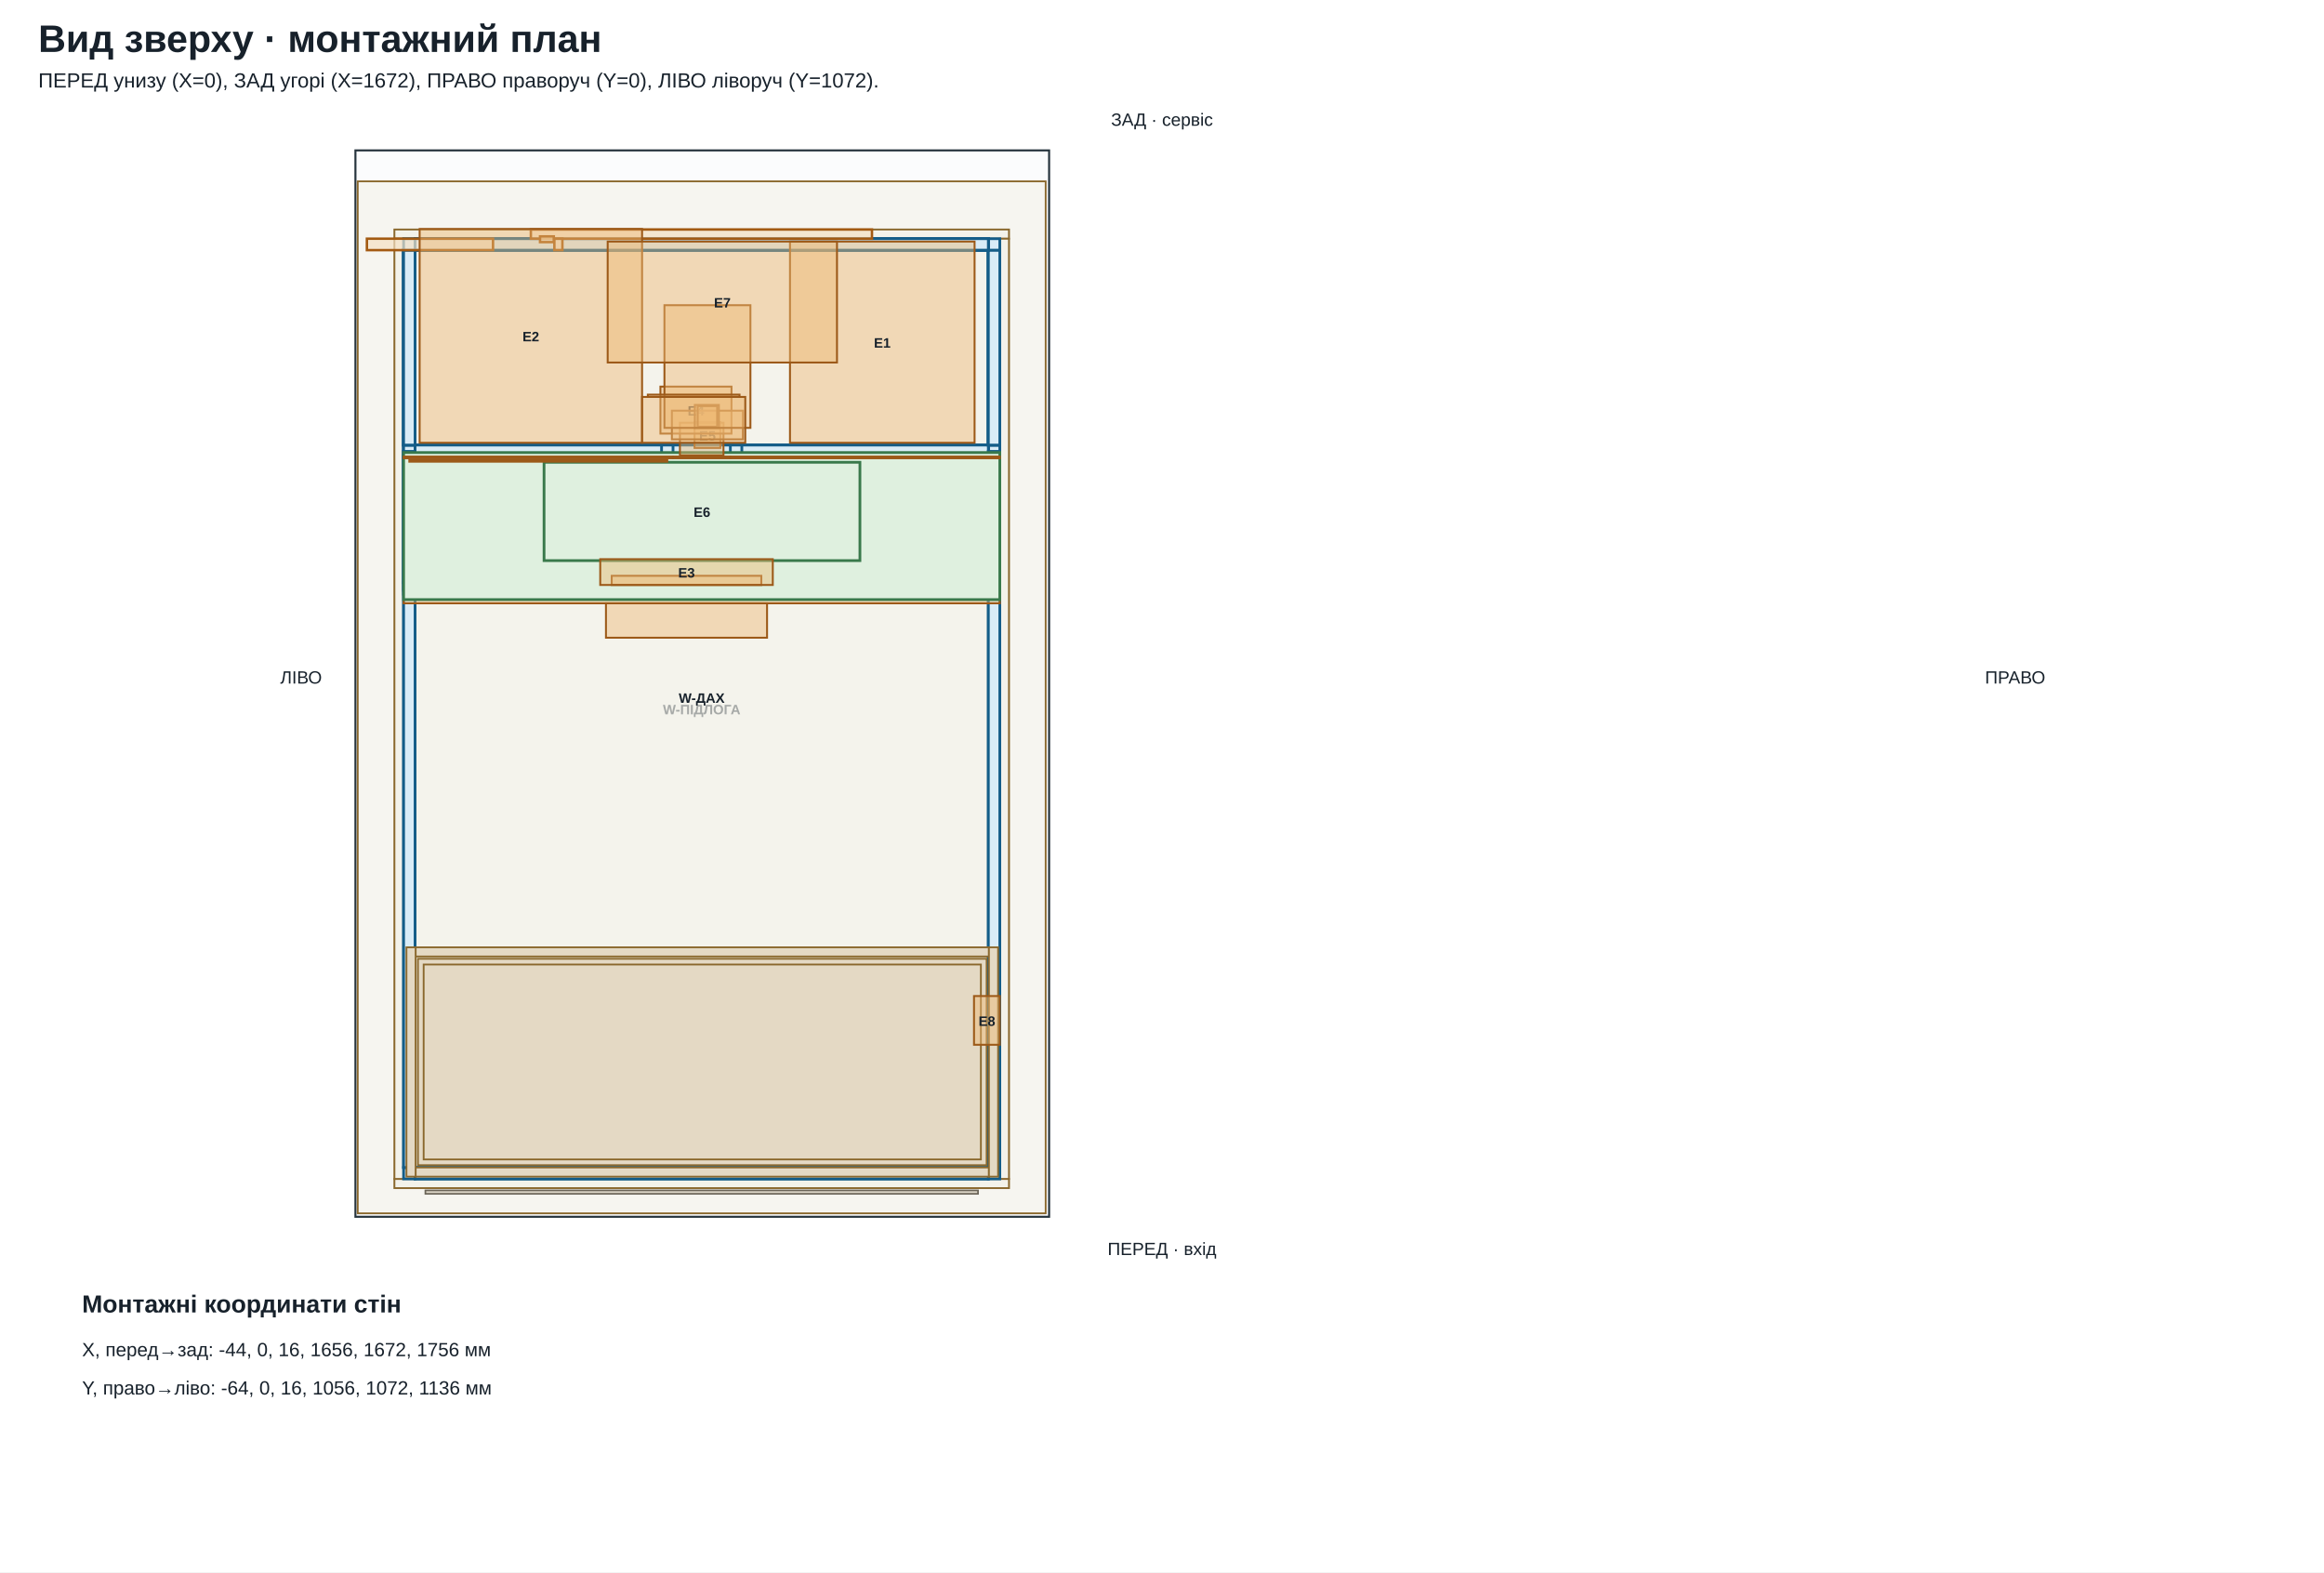
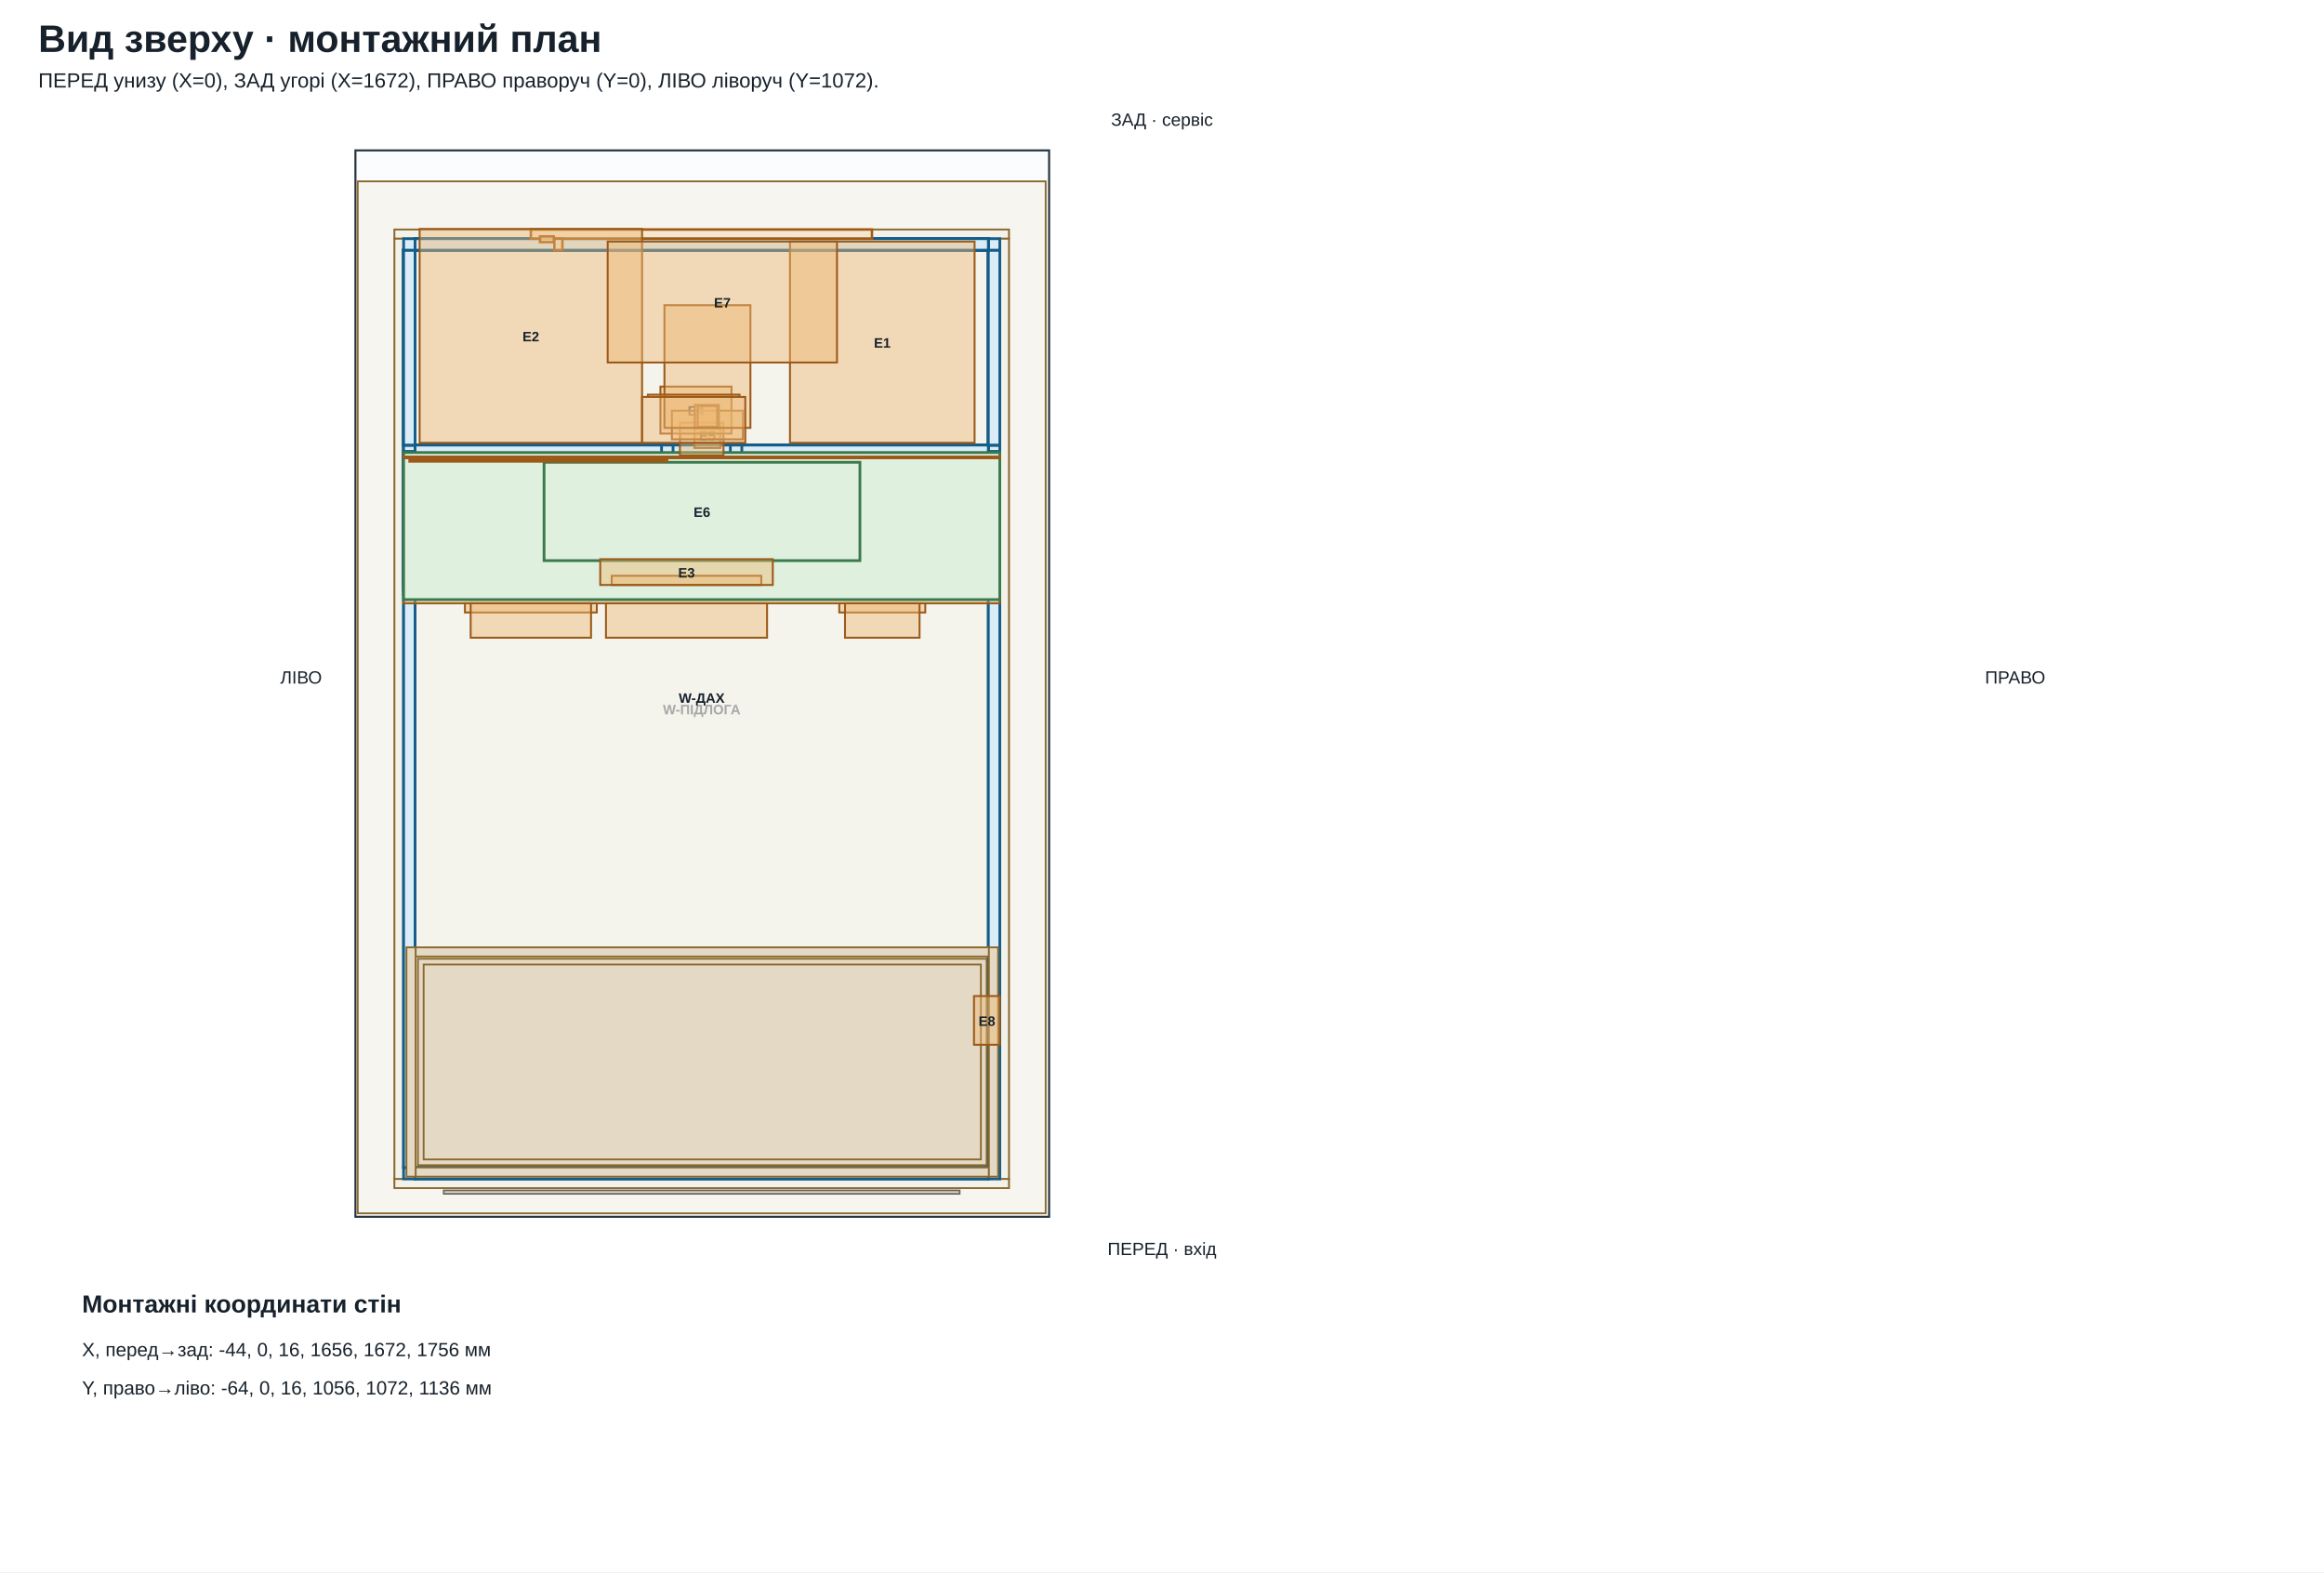
<svg xmlns="http://www.w3.org/2000/svg" width="1700" height="1150" viewBox="0 0 1700 1150">
  <style>
text{font-family:Arial,sans-serif;fill:#17212b}.title{font-size:28px;font-weight:700}.sub{font-size:15px}.viewTitle{font-size:18px;font-weight:700}.envelope{fill:#fbfcfd;stroke:#26343d;stroke-width:1.5}.rail{fill:#d9ecf7;stroke:#145d88;stroke-width:2}.wall{fill:#f3f1ea;fill-opacity:.65;stroke:#8a682d;stroke-width:1.3}.door{fill:#f6e2c4;fill-opacity:.7;stroke:#a35a12;stroke-width:1.8}.bench{fill:#e4d9c4;stroke:#8a682d;stroke-width:1.3}.curtain{fill:#dcd6c8;stroke:#6b6559;stroke-width:1.2}.slope{fill:#dff0df;stroke:#39794b;stroke-width:2}.equipment{fill:#efb875;fill-opacity:.45;stroke:#9c5918;stroke-width:1.4}.mark{font-size:10px;font-weight:700}.dim{stroke:#3d5968;stroke-width:1;fill:none}.guide{stroke:#83949d;stroke-width:1;stroke-dasharray:4 4}.dimText{font-size:13px}.note{font-size:14px}.callout{fill:white;stroke:#657984}.joint{fill:#d9ecf7;stroke:#145d88;stroke-width:3}.bracket{fill:#d1a52c;stroke:#71570c;stroke-width:2}
</style>
  <rect width="1700" height="1150" fill="white" />
  <text class="title" x="28" y="38">Вид зверху · монтажний план</text>
  <text class="sub" x="28" y="64">ПЕРЕД унизу (X=0), ЗАД угорі (X=1672), ПРАВО праворуч (Y=0), ЛІВО ліворуч (Y=1072).</text>
  <rect class="envelope" x="260" y="110" width="507.419" height="780" />
  <rect class="wall" x="288.516" y="167.871" width="449.548" height="701.161" />
  <text class="mark" x="513.29" y="522.452" text-anchor="middle">W-ПІДЛОГА</text>
  <rect class="wall" x="261.677" y="132.645" width="503.226" height="754.839" />
  <text class="mark" x="513.29" y="514.065" text-anchor="middle">W-ДАХ</text>
  <rect class="wall" x="288.516" y="167.871" width="449.548" height="6.71" />
  <rect class="wall" x="288.516" y="862.323" width="449.548" height="6.71" />
  <rect class="wall" x="731.355" y="174.581" width="6.71" height="687.742" />
  <rect class="wall" x="288.516" y="174.581" width="6.71" height="687.742" />
  <rect class="rail" x="722.968" y="853.935" width="8.387" height="8.387" />
  <rect class="rail" x="295.226" y="853.935" width="8.387" height="8.387" />
  <rect class="rail" x="303.613" y="853.935" width="419.355" height="8.387" />
  <rect class="rail" x="303.613" y="853.935" width="419.355" height="8.387" />
  <rect class="rail" x="295.226" y="182.968" width="8.387" height="670.968" />
  <rect class="rail" x="722.968" y="182.968" width="8.387" height="670.968" />
  <rect class="rail" x="722.968" y="182.968" width="8.387" height="670.968" />
  <rect class="rail" x="295.226" y="182.968" width="8.387" height="670.968" />
  <rect class="rail" x="303.613" y="426.194" width="419.355" height="8.387" />
  <rect class="rail" x="303.613" y="426.194" width="419.355" height="8.387" />
  <rect class="rail" x="303.613" y="426.194" width="419.355" height="8.387" />
  <rect class="rail" x="722.968" y="426.194" width="8.387" height="8.387" />
  <rect class="rail" x="295.226" y="426.194" width="8.387" height="8.387" />
  <rect class="rail" x="295.226" y="330.161" width="8.387" height="100.645" />
  <rect class="rail" x="722.968" y="330.161" width="8.387" height="100.645" />
  <rect class="rail" x="722.968" y="182.968" width="8.387" height="243.226" />
  <rect class="rail" x="295.226" y="182.968" width="8.387" height="243.226" />
  <rect class="rail" x="722.968" y="333.516" width="8.387" height="92.677" />
  <rect class="rail" x="295.226" y="333.516" width="8.387" height="92.677" />
  <rect class="rail" x="722.968" y="325.548" width="8.387" height="8.387" />
  <rect class="rail" x="295.226" y="325.548" width="8.387" height="8.387" />
  <rect class="rail" x="303.613" y="325.548" width="419.355" height="8.387" />
  <rect class="rail" x="303.613" y="325.548" width="419.355" height="8.387" />
  <rect class="rail" x="303.613" y="325.548" width="419.355" height="8.387" />
  <rect class="rail" x="534.258" y="325.548" width="8.387" height="8.387" />
  <rect class="rail" x="483.935" y="325.548" width="8.387" height="8.387" />
  <rect class="rail" x="295.226" y="330.161" width="8.387" height="101.694" />
  <rect class="rail" x="722.968" y="330.161" width="8.387" height="101.694" />
  <rect class="rail" x="722.968" y="182.968" width="8.387" height="142.581" />
  <rect class="rail" x="295.226" y="182.968" width="8.387" height="142.581" />
  <rect class="rail" x="722.968" y="182.968" width="8.387" height="142.581" />
  <rect class="rail" x="295.226" y="182.968" width="8.387" height="142.581" />
  <rect class="rail" x="722.968" y="182.968" width="8.387" height="142.581" />
  <rect class="rail" x="295.226" y="182.968" width="8.387" height="142.581" />
  <rect class="rail" x="722.968" y="174.581" width="8.387" height="8.387" />
  <rect class="rail" x="295.226" y="174.581" width="8.387" height="8.387" />
  <rect class="rail" x="303.613" y="174.581" width="419.355" height="8.387" />
  <rect class="rail" x="303.613" y="174.581" width="419.355" height="8.387" />
  <rect class="rail" x="303.613" y="174.581" width="419.355" height="8.387" />
  <rect class="rail" x="303.613" y="174.581" width="419.355" height="8.387" />
  <rect class="rail" x="303.613" y="174.581" width="419.355" height="8.387" />
  <rect class="rail" x="303.613" y="174.581" width="419.355" height="8.387" />
  <rect class="door" x="388.323" y="167.871" width="249.516" height="6.71" />
  <rect class="door" x="395.032" y="172.903" width="10.065" height="4.194" />
  <rect class="door" x="405.516" y="174.581" width="5.871" height="8.387" />
-   <rect class="door" x="268.387" y="174.581" width="92.258" height="8.387" />
  <rect class="bench" x="304.032" y="692.903" width="419.355" height="6.71" />
  <rect class="bench" x="304.032" y="853.935" width="419.355" height="6.71" />
  <rect class="bench" x="723.387" y="692.903" width="6.71" height="167.742" />
  <rect class="bench" x="297.323" y="692.903" width="6.71" height="167.742" />
  <rect class="bench" x="305.71" y="701.29" width="416" height="150.968" />
  <rect class="bench" x="309.903" y="705.484" width="407.613" height="142.581" />
  <rect class="equipment" x="295.226" y="434.581" width="436.129" height="6.71" />
  <rect class="slope" x="295.226" y="331" width="436.129" height="107.565" />
  <text class="mark" x="513.29" y="388.782" text-anchor="middle">P01</text>
  <rect class="slope" x="397.968" y="338.129" width="231.065" height="71.919" />
  <text class="mark" x="513.5" y="378.089" text-anchor="middle">E6</text>
  <rect class="equipment" x="447.452" y="421.161" width="109.452" height="6.71" />
  <rect class="equipment" x="443.258" y="441.29" width="117.839" height="25.161" />
+   <rect class="equipment" x="613.935" y="441.29" width="62.903" height="6.71" />
+   <rect class="equipment" x="618.129" y="441.29" width="54.516" height="25.161" />
+   <rect class="equipment" x="340.097" y="441.29" width="96.452" height="6.71" />
+   <rect class="equipment" x="344.29" y="441.29" width="88.065" height="25.161" />
  <rect class="equipment" x="295.226" y="333.935" width="197.097" height="1.258" />
  <rect class="equipment" x="492.323" y="333.935" width="41.935" height="1.258" />
  <rect class="equipment" x="534.258" y="333.935" width="197.097" height="1.258" />
  <rect class="equipment" x="299.419" y="336.452" width="188.71" height="1.258" />
  <rect class="equipment" x="508.048" y="308.774" width="18.871" height="18.871" />
  <text class="mark" x="517.484" y="322.21" text-anchor="middle">E5</text>
  <rect class="equipment" x="497.355" y="309.194" width="31.871" height="23.903" />
  <rect class="equipment" x="483.097" y="282.774" width="52" height="34.387" />
  <text class="mark" x="509.097" y="303.968" text-anchor="middle">E4</text>
  <rect class="equipment" x="491.484" y="300.387" width="52" height="20.968" />
  <rect class="equipment" x="508.258" y="296.194" width="17.613" height="16.774" />
  <rect class="equipment" x="510.355" y="297.032" width="14.258" height="15.097" />
  <rect class="equipment" x="486.032" y="223.226" width="62.903" height="89.742" />
  <rect class="equipment" x="439.065" y="409" width="126.226" height="18.871" />
  <text class="mark" x="502.177" y="422.435" text-anchor="middle">E3</text>
  <rect class="equipment" x="577.871" y="176.677" width="135.032" height="147.194" />
  <text class="mark" x="645.387" y="254.274" text-anchor="middle">E1</text>
  <rect class="equipment" x="306.968" y="167.452" width="162.71" height="156.419" />
  <text class="mark" x="388.323" y="249.661" text-anchor="middle">E2</text>
  <rect class="equipment" x="469.677" y="290.323" width="75.484" height="33.548" />
  <rect class="equipment" x="473.871" y="288.645" width="67.097" height="1.677" />
  <rect class="equipment" x="444.516" y="176.677" width="167.742" height="88.484" />
  <text class="mark" x="528.387" y="224.919" text-anchor="middle">E7</text>
  <rect class="equipment" x="712.484" y="728.548" width="18.871" height="35.645" />
  <text class="mark" x="721.919" y="750.371" text-anchor="middle">E8</text>
-   <rect class="curtain" x="311.161" y="870.71" width="404.258" height="2.516" />
+   <rect class="curtain" x="324.581" y="870.71" width="377.419" height="2.516" />
  <text class="viewTitle" x="60" y="960">Монтажні координати стін</text>
  <text class="note" x="60" y="992">X, перед→зад: -44, 0, 16, 1656, 1672, 1756 мм</text>
  <text class="note" x="60" y="1020">Y, право→ліво: -64, 0, 16, 1056, 1072, 1136 мм</text>
  <text class="dimText" x="850" y="92" text-anchor="middle">ЗАД · сервіс</text>
  <text class="dimText" x="850" y="918" text-anchor="middle">ПЕРЕД · вхід</text>
  <text class="dimText" x="205" y="500">ЛІВО</text>
  <text class="dimText" x="1452" y="500">ПРАВО</text>
</svg>
